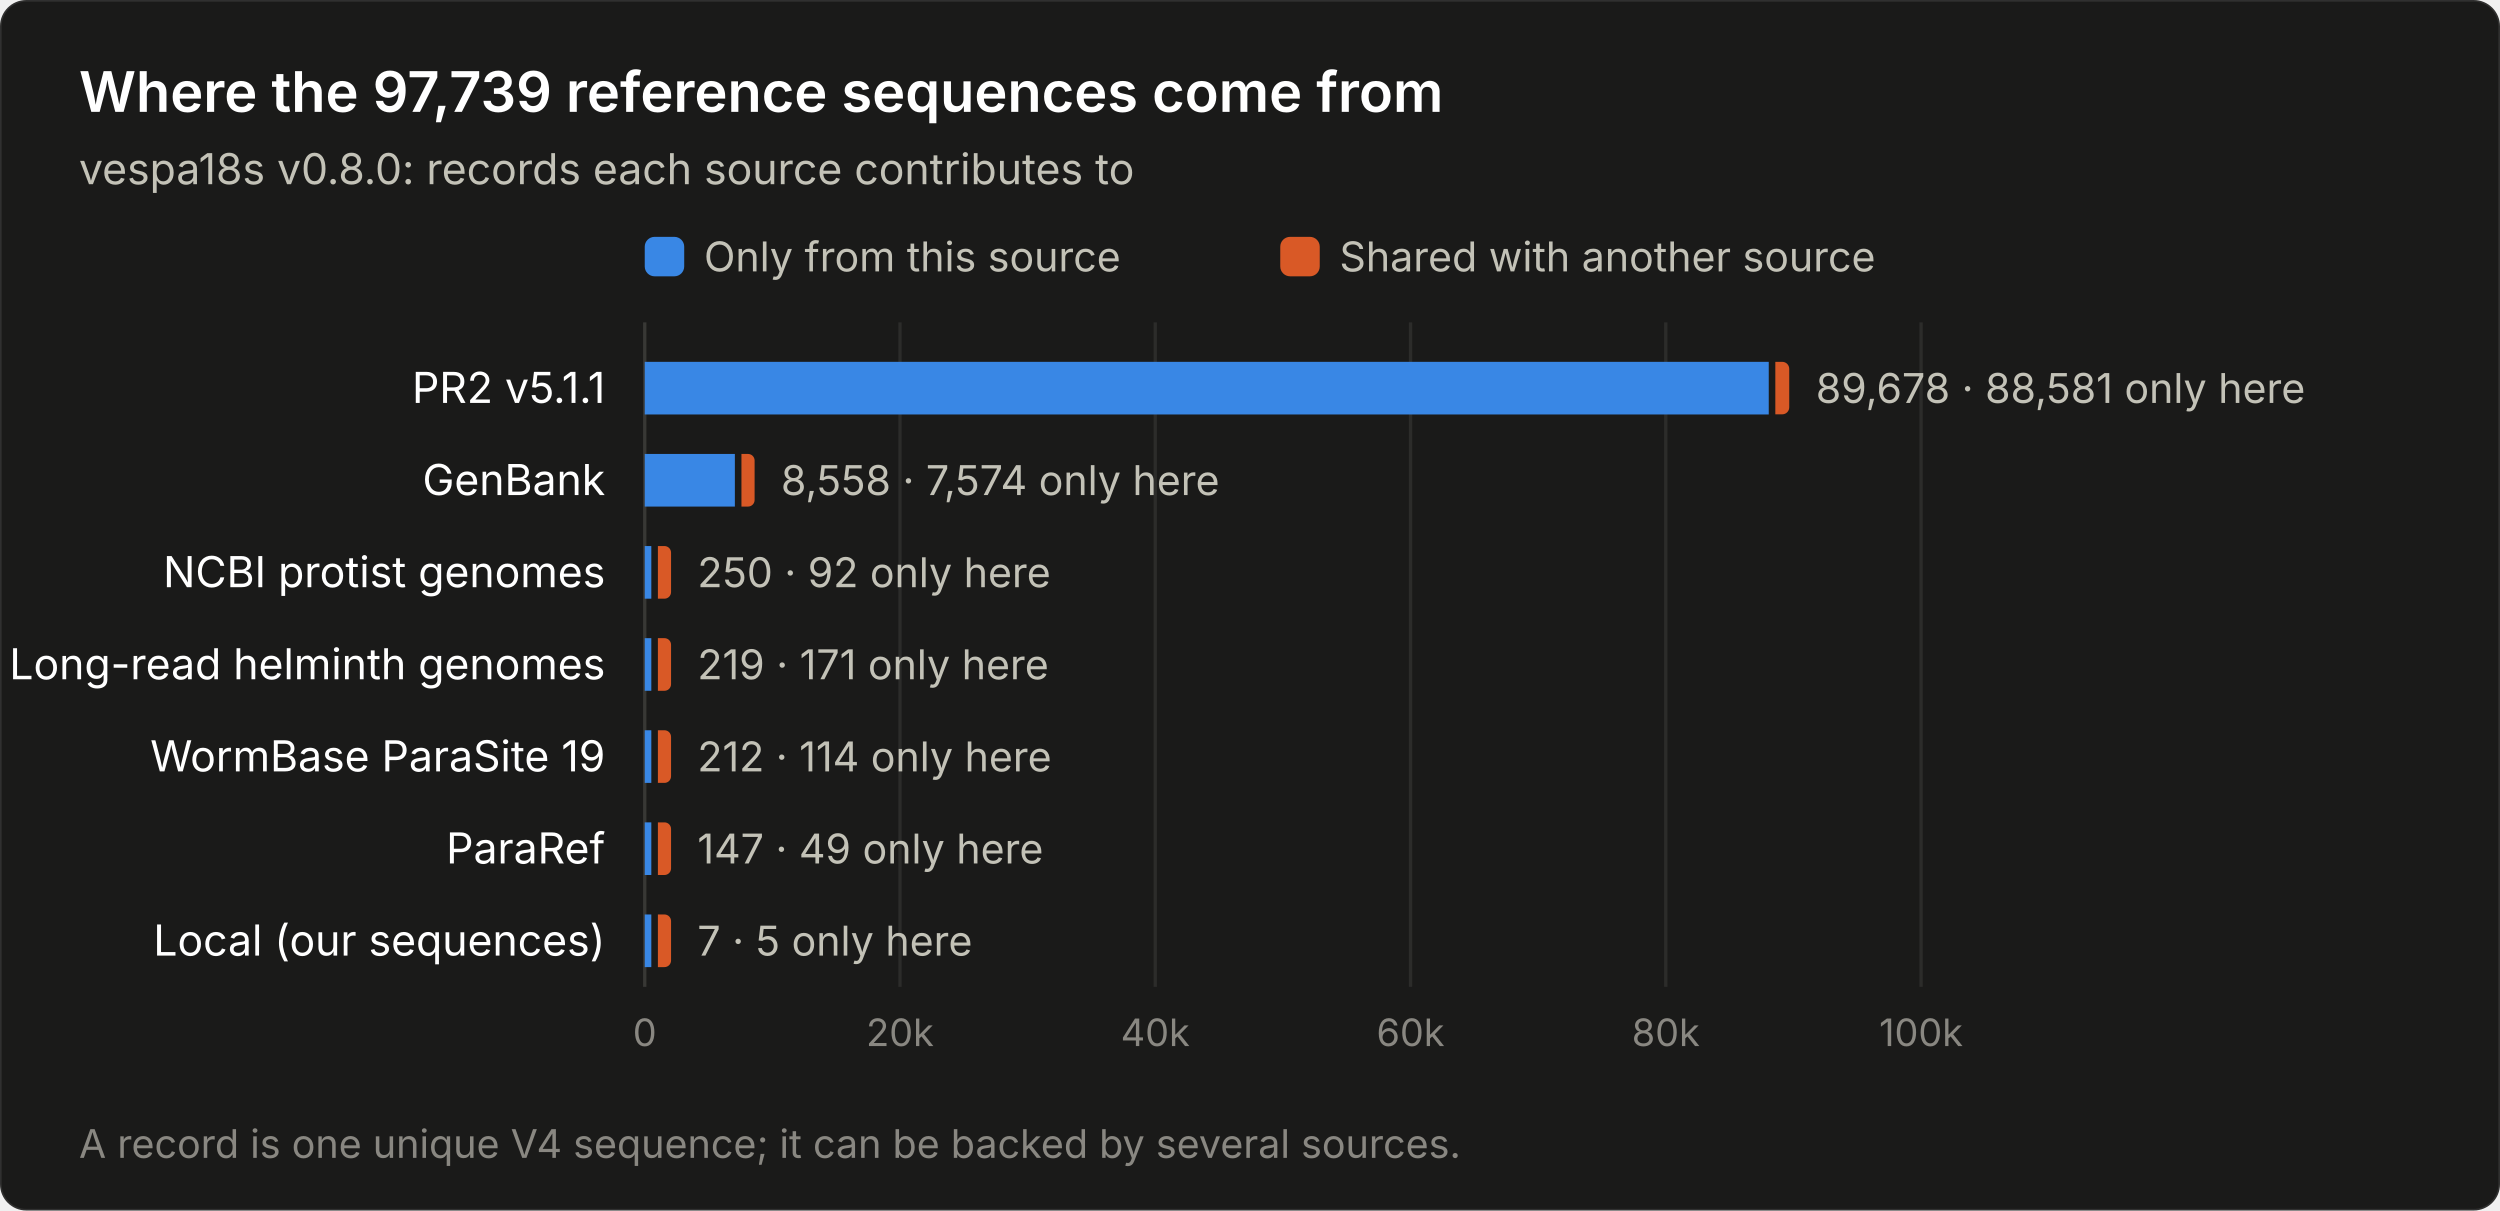
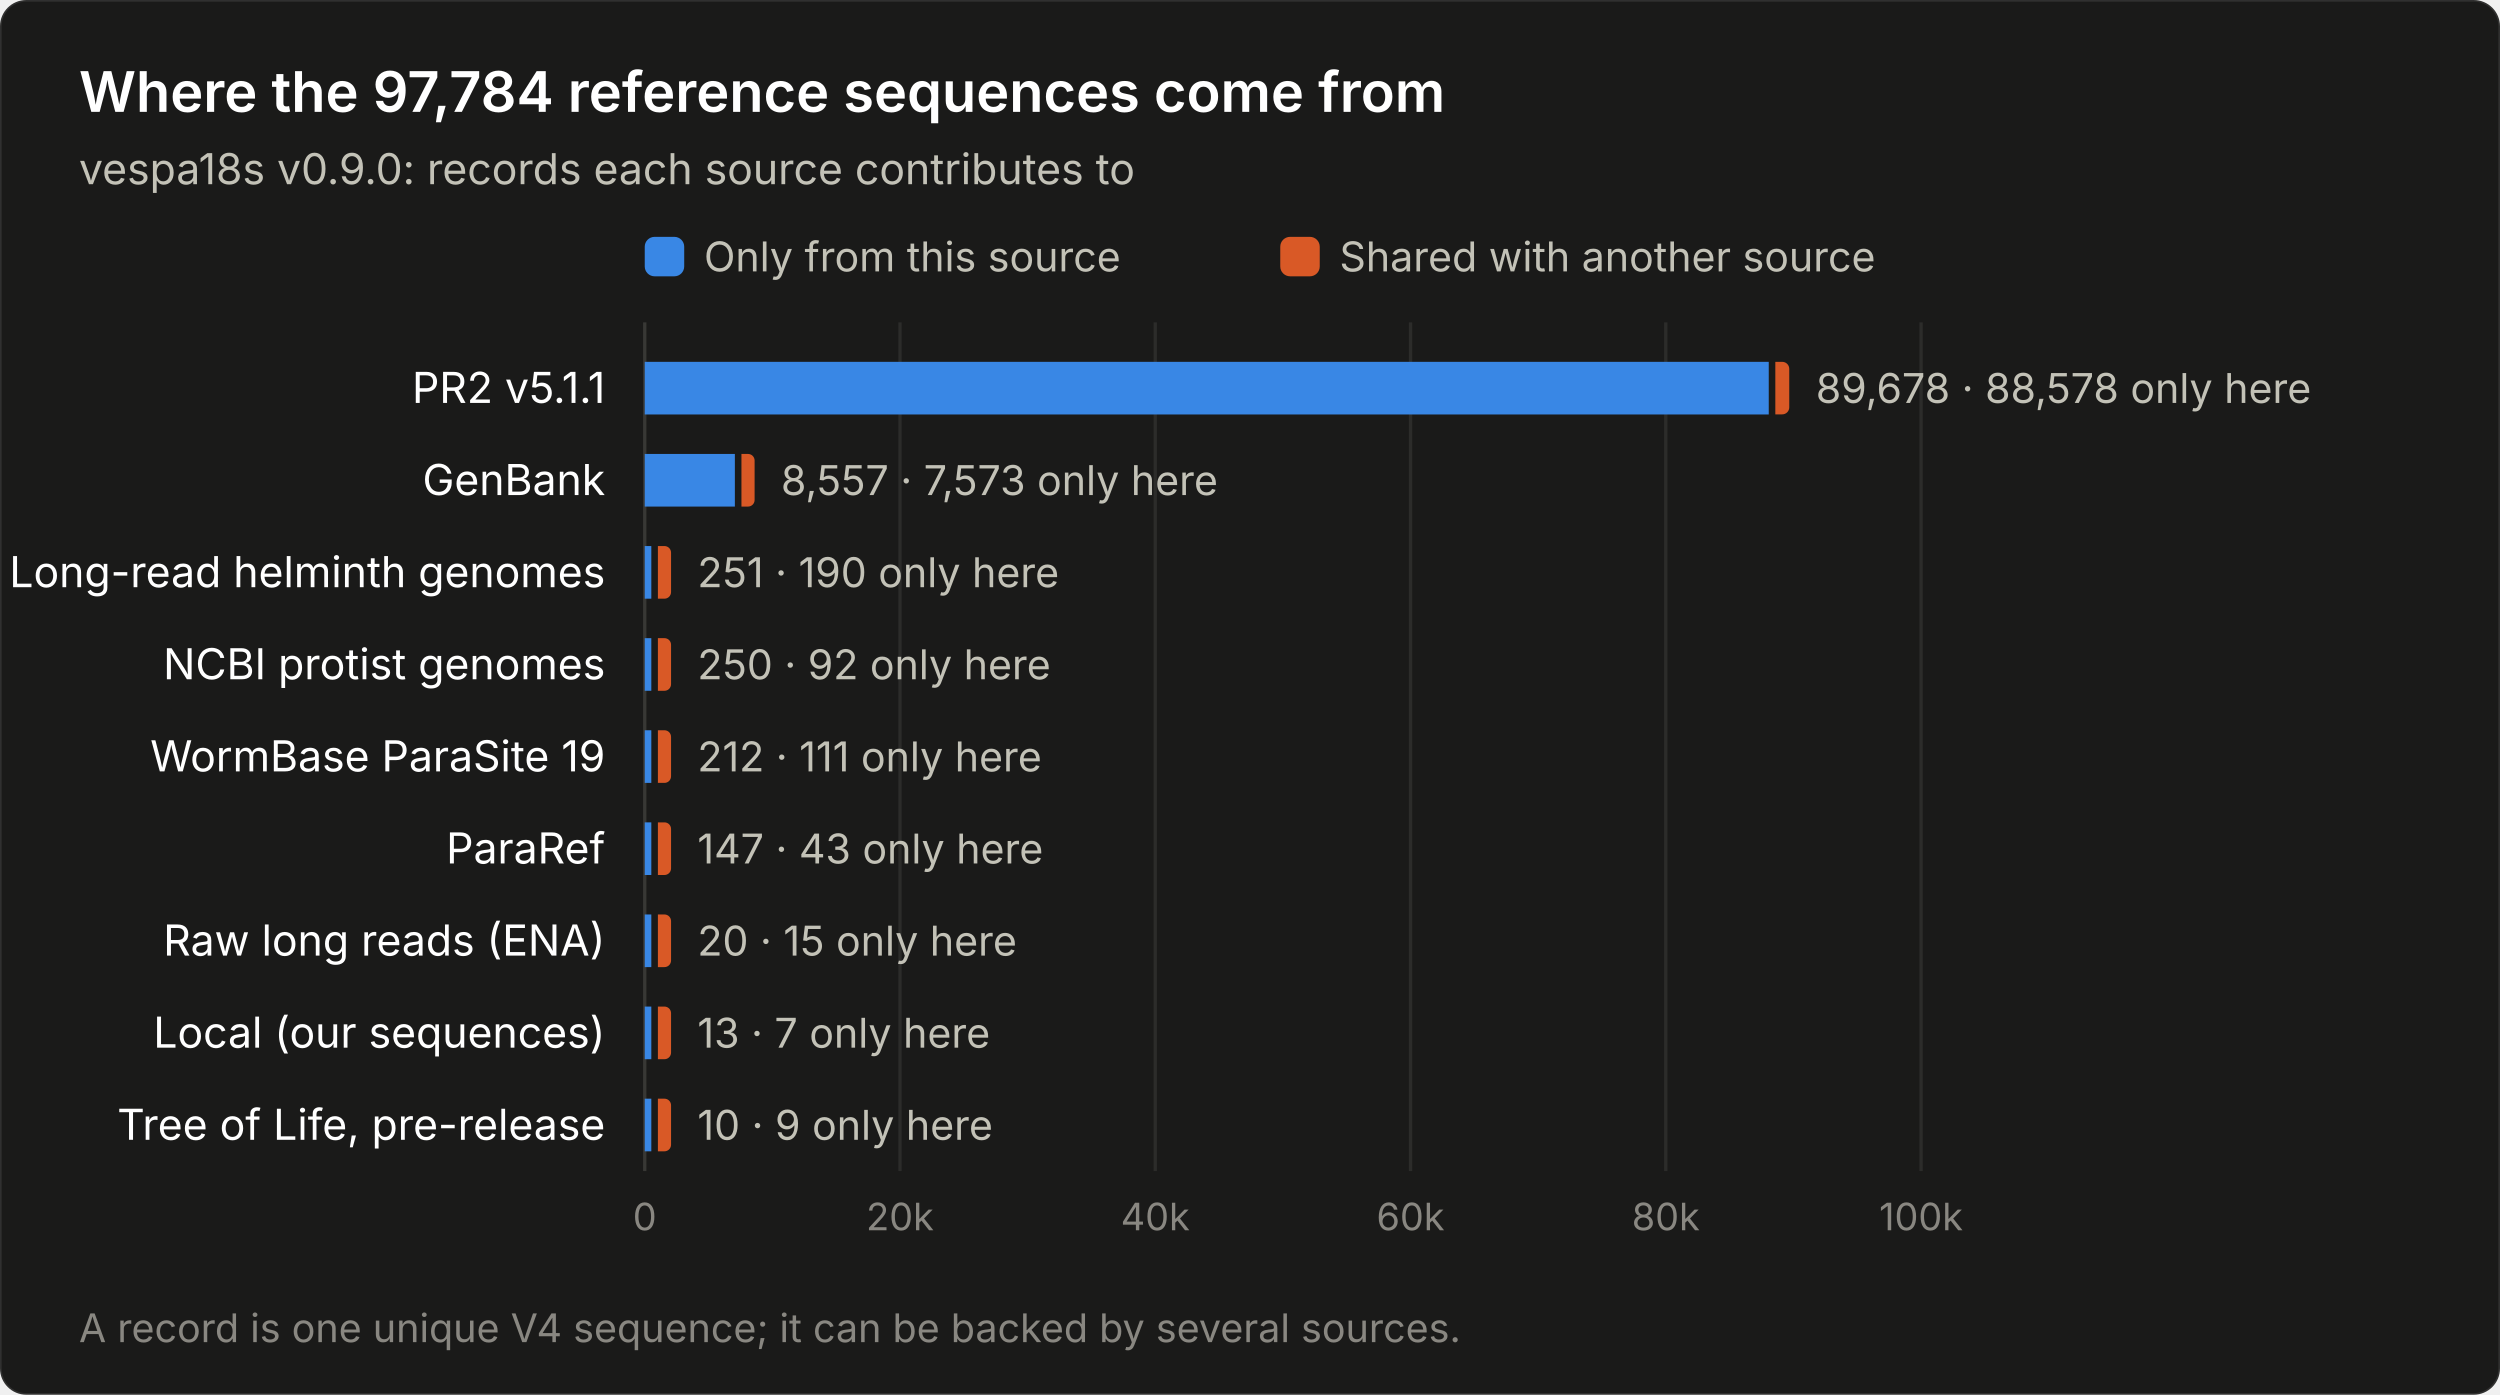
- <svg xmlns="http://www.w3.org/2000/svg" width="760" height="368" viewBox="0 0 760 368" font-family="system-ui, -apple-system, &quot;Segoe UI&quot;, sans-serif" role="img" aria-label="Where the 97,739 reference sequences come from">
-   <rect width="760" height="368" rx="8" fill="#1a1a19" stroke="rgba(255,255,255,0.10)" />
-   <text x="24" y="34" font-size="17" font-weight="600" fill="#ffffff">Where the 97,739 reference sequences come from</text>
-   <text x="24" y="56" font-size="13" fill="#c3c2b7">vespa18s v0.8.0: records each source contributes to</text>
+ <svg xmlns="http://www.w3.org/2000/svg" width="760" height="424" viewBox="0 0 760 424" font-family="system-ui, -apple-system, &quot;Segoe UI&quot;, sans-serif" role="img" aria-label="Where the 97,784 reference sequences come from">
+   <rect width="760" height="424" rx="8" fill="#1a1a19" stroke="rgba(255,255,255,0.10)" />
+   <text x="24" y="34" font-size="17" font-weight="600" fill="#ffffff">Where the 97,784 reference sequences come from</text>
+   <text x="24" y="56" font-size="13" fill="#c3c2b7">vespa18s v0.9.0: records each source contributes to</text>
  <rect x="196" y="72" width="12" height="12" rx="3" fill="#3987e5" />
  <text x="214" y="82.5" font-size="12.5" fill="#c3c2b7">Only from this source</text>
  <rect x="389.2" y="72" width="12" height="12" rx="3" fill="#d95926" />
  <text x="407.2" y="82.5" font-size="12.5" fill="#c3c2b7">Shared with another source</text>
-   <line x1="196.0" y1="98" x2="196.0" y2="300" stroke="#383835" stroke-width="1" />
-   <text x="196.0" y="318" font-size="11.5" fill="#898781" text-anchor="middle" font-variant-numeric="tabular-nums">0</text>
-   <line x1="273.6" y1="98" x2="273.6" y2="300" stroke="#2c2c2a" stroke-width="1" />
-   <text x="273.6" y="318" font-size="11.5" fill="#898781" text-anchor="middle" font-variant-numeric="tabular-nums">20k</text>
-   <line x1="351.2" y1="98" x2="351.2" y2="300" stroke="#2c2c2a" stroke-width="1" />
-   <text x="351.2" y="318" font-size="11.5" fill="#898781" text-anchor="middle" font-variant-numeric="tabular-nums">40k</text>
-   <line x1="428.8" y1="98" x2="428.8" y2="300" stroke="#2c2c2a" stroke-width="1" />
-   <text x="428.8" y="318" font-size="11.5" fill="#898781" text-anchor="middle" font-variant-numeric="tabular-nums">60k</text>
-   <line x1="506.4" y1="98" x2="506.4" y2="300" stroke="#2c2c2a" stroke-width="1" />
-   <text x="506.4" y="318" font-size="11.5" fill="#898781" text-anchor="middle" font-variant-numeric="tabular-nums">80k</text>
-   <line x1="584.0" y1="98" x2="584.0" y2="300" stroke="#2c2c2a" stroke-width="1" />
-   <text x="584.0" y="318" font-size="11.5" fill="#898781" text-anchor="middle" font-variant-numeric="tabular-nums">100k</text>
+   <line x1="196.0" y1="98" x2="196.0" y2="356" stroke="#383835" stroke-width="1" />
+   <text x="196.0" y="374" font-size="11.5" fill="#898781" text-anchor="middle" font-variant-numeric="tabular-nums">0</text>
+   <line x1="273.6" y1="98" x2="273.6" y2="356" stroke="#2c2c2a" stroke-width="1" />
+   <text x="273.6" y="374" font-size="11.5" fill="#898781" text-anchor="middle" font-variant-numeric="tabular-nums">20k</text>
+   <line x1="351.2" y1="98" x2="351.2" y2="356" stroke="#2c2c2a" stroke-width="1" />
+   <text x="351.2" y="374" font-size="11.5" fill="#898781" text-anchor="middle" font-variant-numeric="tabular-nums">40k</text>
+   <line x1="428.8" y1="98" x2="428.8" y2="356" stroke="#2c2c2a" stroke-width="1" />
+   <text x="428.8" y="374" font-size="11.5" fill="#898781" text-anchor="middle" font-variant-numeric="tabular-nums">60k</text>
+   <line x1="506.4" y1="98" x2="506.4" y2="356" stroke="#2c2c2a" stroke-width="1" />
+   <text x="506.4" y="374" font-size="11.5" fill="#898781" text-anchor="middle" font-variant-numeric="tabular-nums">80k</text>
+   <line x1="584.0" y1="98" x2="584.0" y2="356" stroke="#2c2c2a" stroke-width="1" />
+   <text x="584.0" y="374" font-size="11.5" fill="#898781" text-anchor="middle" font-variant-numeric="tabular-nums">100k</text>
  <text x="184" y="122.5" font-size="13" font-weight="400" fill="#ffffff" text-anchor="end">PR2 v5.1.1</text>
  <rect x="196.0" y="110.0" width="341.7" height="16" fill="#3987e5" />
-   <path d="M539.7,110.0 h2.1 a2.128,2.128 0 0 1 2.128,2.128 v11.7 a2.128,2.128 0 0 1 -2.128,2.128 h-2.1 z" fill="#d95926" />
-   <text x="552.0" y="122.5" font-size="12.5" fill="#c3c2b7" font-variant-numeric="tabular-nums">89,678  ·  88,581 only here</text>
+   <path d="M539.7,110.0 h2.1 a2.134,2.134 0 0 1 2.134,2.134 v11.7 a2.134,2.134 0 0 1 -2.134,2.134 h-2.1 z" fill="#d95926" />
+   <text x="552.0" y="122.5" font-size="12.5" fill="#c3c2b7" font-variant-numeric="tabular-nums">89,678  ·  88,578 only here</text>
  <text x="184" y="150.5" font-size="13" font-weight="400" fill="#ffffff" text-anchor="end">GenBank</text>
  <rect x="196.0" y="138.0" width="27.4" height="16" fill="#3987e5" />
  <path d="M225.4,138.0 h2.0 a2.0,2.0 0 0 1 2.0,2.0 v12.0 a2.0,2.0 0 0 1 -2.0,2.0 h-2.0 z" fill="#d95926" />
-   <text x="237.4" y="150.5" font-size="12.5" fill="#c3c2b7" font-variant-numeric="tabular-nums">8,558  ·  7,574 only here</text>
-   <text x="184" y="178.5" font-size="13" font-weight="400" fill="#ffffff" text-anchor="end">NCBI protist genomes</text>
+   <text x="237.4" y="150.5" font-size="12.5" fill="#c3c2b7" font-variant-numeric="tabular-nums">8,557  ·  7,573 only here</text>
+   <text x="184" y="178.5" font-size="13" font-weight="400" fill="#ffffff" text-anchor="end">Long-read helminth genomes</text>
  <rect x="196.0" y="166.0" width="2.0" height="16" fill="#3987e5" />
  <path d="M200.0,166.0 h2.0 a2.0,2.0 0 0 1 2.0,2.0 v12.0 a2.0,2.0 0 0 1 -2.0,2.0 h-2.0 z" fill="#d95926" />
-   <text x="212.0" y="178.5" font-size="12.5" fill="#c3c2b7" font-variant-numeric="tabular-nums">250  ·  92 only here</text>
-   <text x="184" y="206.5" font-size="13" font-weight="400" fill="#ffffff" text-anchor="end">Long-read helminth genomes</text>
+   <text x="212.0" y="178.5" font-size="12.5" fill="#c3c2b7" font-variant-numeric="tabular-nums">251  ·  190 only here</text>
+   <text x="184" y="206.5" font-size="13" font-weight="400" fill="#ffffff" text-anchor="end">NCBI protist genomes</text>
  <rect x="196.0" y="194.0" width="2.0" height="16" fill="#3987e5" />
  <path d="M200.0,194.0 h2.0 a2.0,2.0 0 0 1 2.0,2.0 v12.0 a2.0,2.0 0 0 1 -2.0,2.0 h-2.0 z" fill="#d95926" />
-   <text x="212.0" y="206.5" font-size="12.5" fill="#c3c2b7" font-variant-numeric="tabular-nums">219  ·  171 only here</text>
+   <text x="212.0" y="206.5" font-size="12.5" fill="#c3c2b7" font-variant-numeric="tabular-nums">250  ·  92 only here</text>
  <text x="184" y="234.5" font-size="13" font-weight="400" fill="#ffffff" text-anchor="end">WormBase ParaSite 19</text>
  <rect x="196.0" y="222.0" width="2.0" height="16" fill="#3987e5" />
  <path d="M200.0,222.0 h2.0 a2.0,2.0 0 0 1 2.0,2.0 v12.0 a2.0,2.0 0 0 1 -2.0,2.0 h-2.0 z" fill="#d95926" />
-   <text x="212.0" y="234.5" font-size="12.5" fill="#c3c2b7" font-variant-numeric="tabular-nums">212  ·  114 only here</text>
+   <text x="212.0" y="234.5" font-size="12.5" fill="#c3c2b7" font-variant-numeric="tabular-nums">212  ·  111 only here</text>
  <text x="184" y="262.5" font-size="13" font-weight="400" fill="#ffffff" text-anchor="end">ParaRef</text>
  <rect x="196.0" y="250.0" width="2.0" height="16" fill="#3987e5" />
  <path d="M200.0,250.0 h2.0 a2.0,2.0 0 0 1 2.0,2.0 v12.0 a2.0,2.0 0 0 1 -2.0,2.0 h-2.0 z" fill="#d95926" />
-   <text x="212.0" y="262.5" font-size="12.5" fill="#c3c2b7" font-variant-numeric="tabular-nums">147  ·  49 only here</text>
-   <text x="184" y="290.5" font-size="13" font-weight="400" fill="#ffffff" text-anchor="end">Local (our sequences)</text>
+   <text x="212.0" y="262.5" font-size="12.5" fill="#c3c2b7" font-variant-numeric="tabular-nums">147  ·  43 only here</text>
+   <text x="184" y="290.5" font-size="13" font-weight="400" fill="#ffffff" text-anchor="end">Raw long reads (ENA)</text>
  <rect x="196.0" y="278.0" width="2.0" height="16" fill="#3987e5" />
  <path d="M200.0,278.0 h2.0 a2.0,2.0 0 0 1 2.0,2.0 v12.0 a2.0,2.0 0 0 1 -2.0,2.0 h-2.0 z" fill="#d95926" />
-   <text x="212.0" y="290.5" font-size="12.5" fill="#c3c2b7" font-variant-numeric="tabular-nums">7  ·  5 only here</text>
-   <text x="24" y="352" font-size="12" fill="#898781">A record is one unique V4 sequence; it can be backed by several sources.</text>
+   <text x="212.0" y="290.5" font-size="12.5" fill="#c3c2b7" font-variant-numeric="tabular-nums">20  ·  15 only here</text>
+   <text x="184" y="318.5" font-size="13" font-weight="400" fill="#ffffff" text-anchor="end">Local (our sequences)</text>
+   <rect x="196.0" y="306.0" width="2.0" height="16" fill="#3987e5" />
+   <path d="M200.0,306.0 h2.0 a2.0,2.0 0 0 1 2.0,2.0 v12.0 a2.0,2.0 0 0 1 -2.0,2.0 h-2.0 z" fill="#d95926" />
+   <text x="212.0" y="318.5" font-size="12.5" fill="#c3c2b7" font-variant-numeric="tabular-nums">13  ·  7 only here</text>
+   <text x="184" y="346.5" font-size="13" font-weight="400" fill="#ffffff" text-anchor="end">Tree of Life, pre-release</text>
+   <rect x="196.0" y="334.0" width="2.0" height="16" fill="#3987e5" />
+   <path d="M200.0,334.0 h2.0 a2.0,2.0 0 0 1 2.0,2.0 v12.0 a2.0,2.0 0 0 1 -2.0,2.0 h-2.0 z" fill="#d95926" />
+   <text x="212.0" y="346.5" font-size="12.5" fill="#c3c2b7" font-variant-numeric="tabular-nums">10  ·  9 only here</text>
+   <text x="24" y="408" font-size="12" fill="#898781">A record is one unique V4 sequence; it can be backed by several sources.</text>
</svg>
